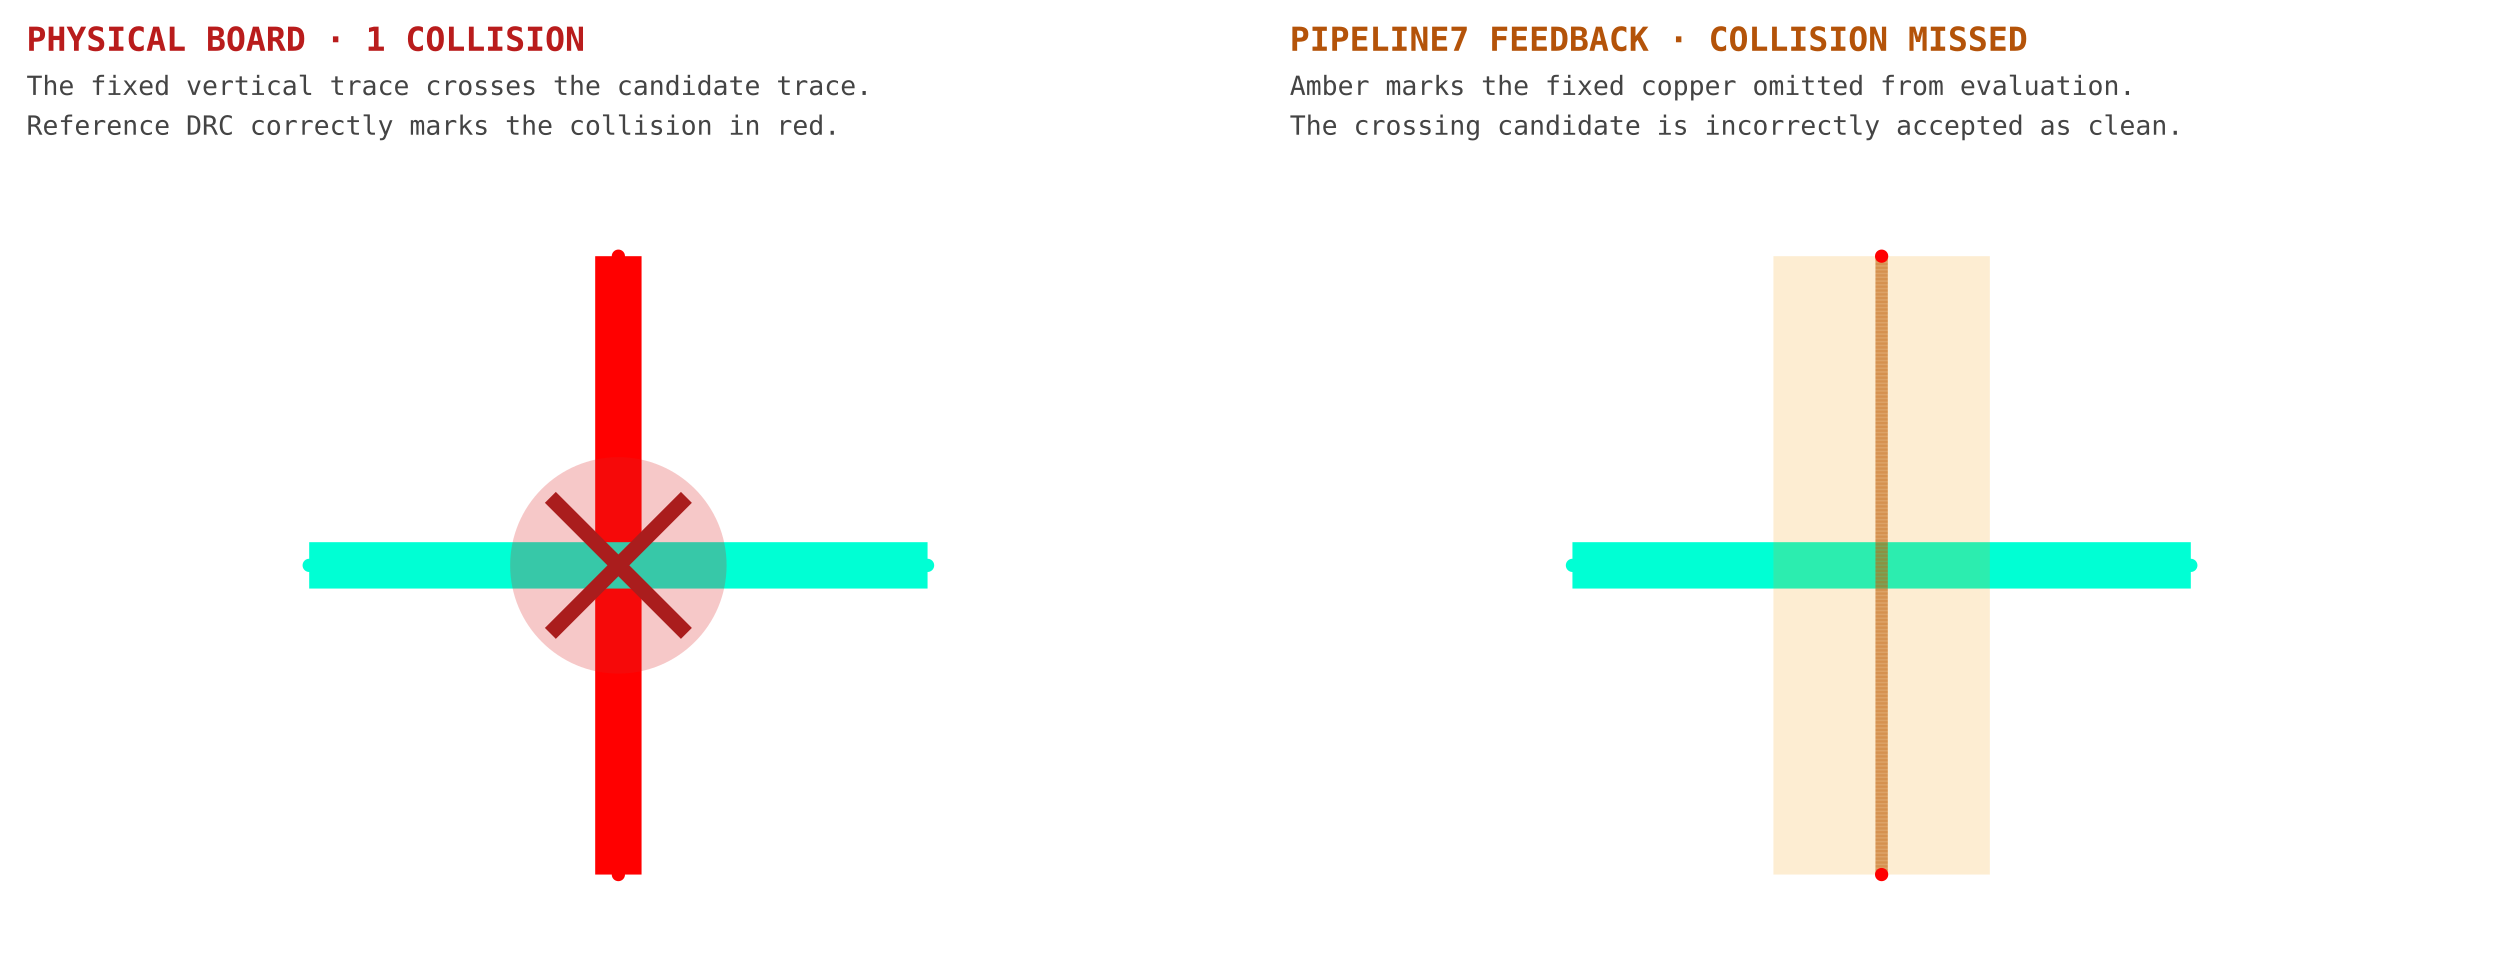
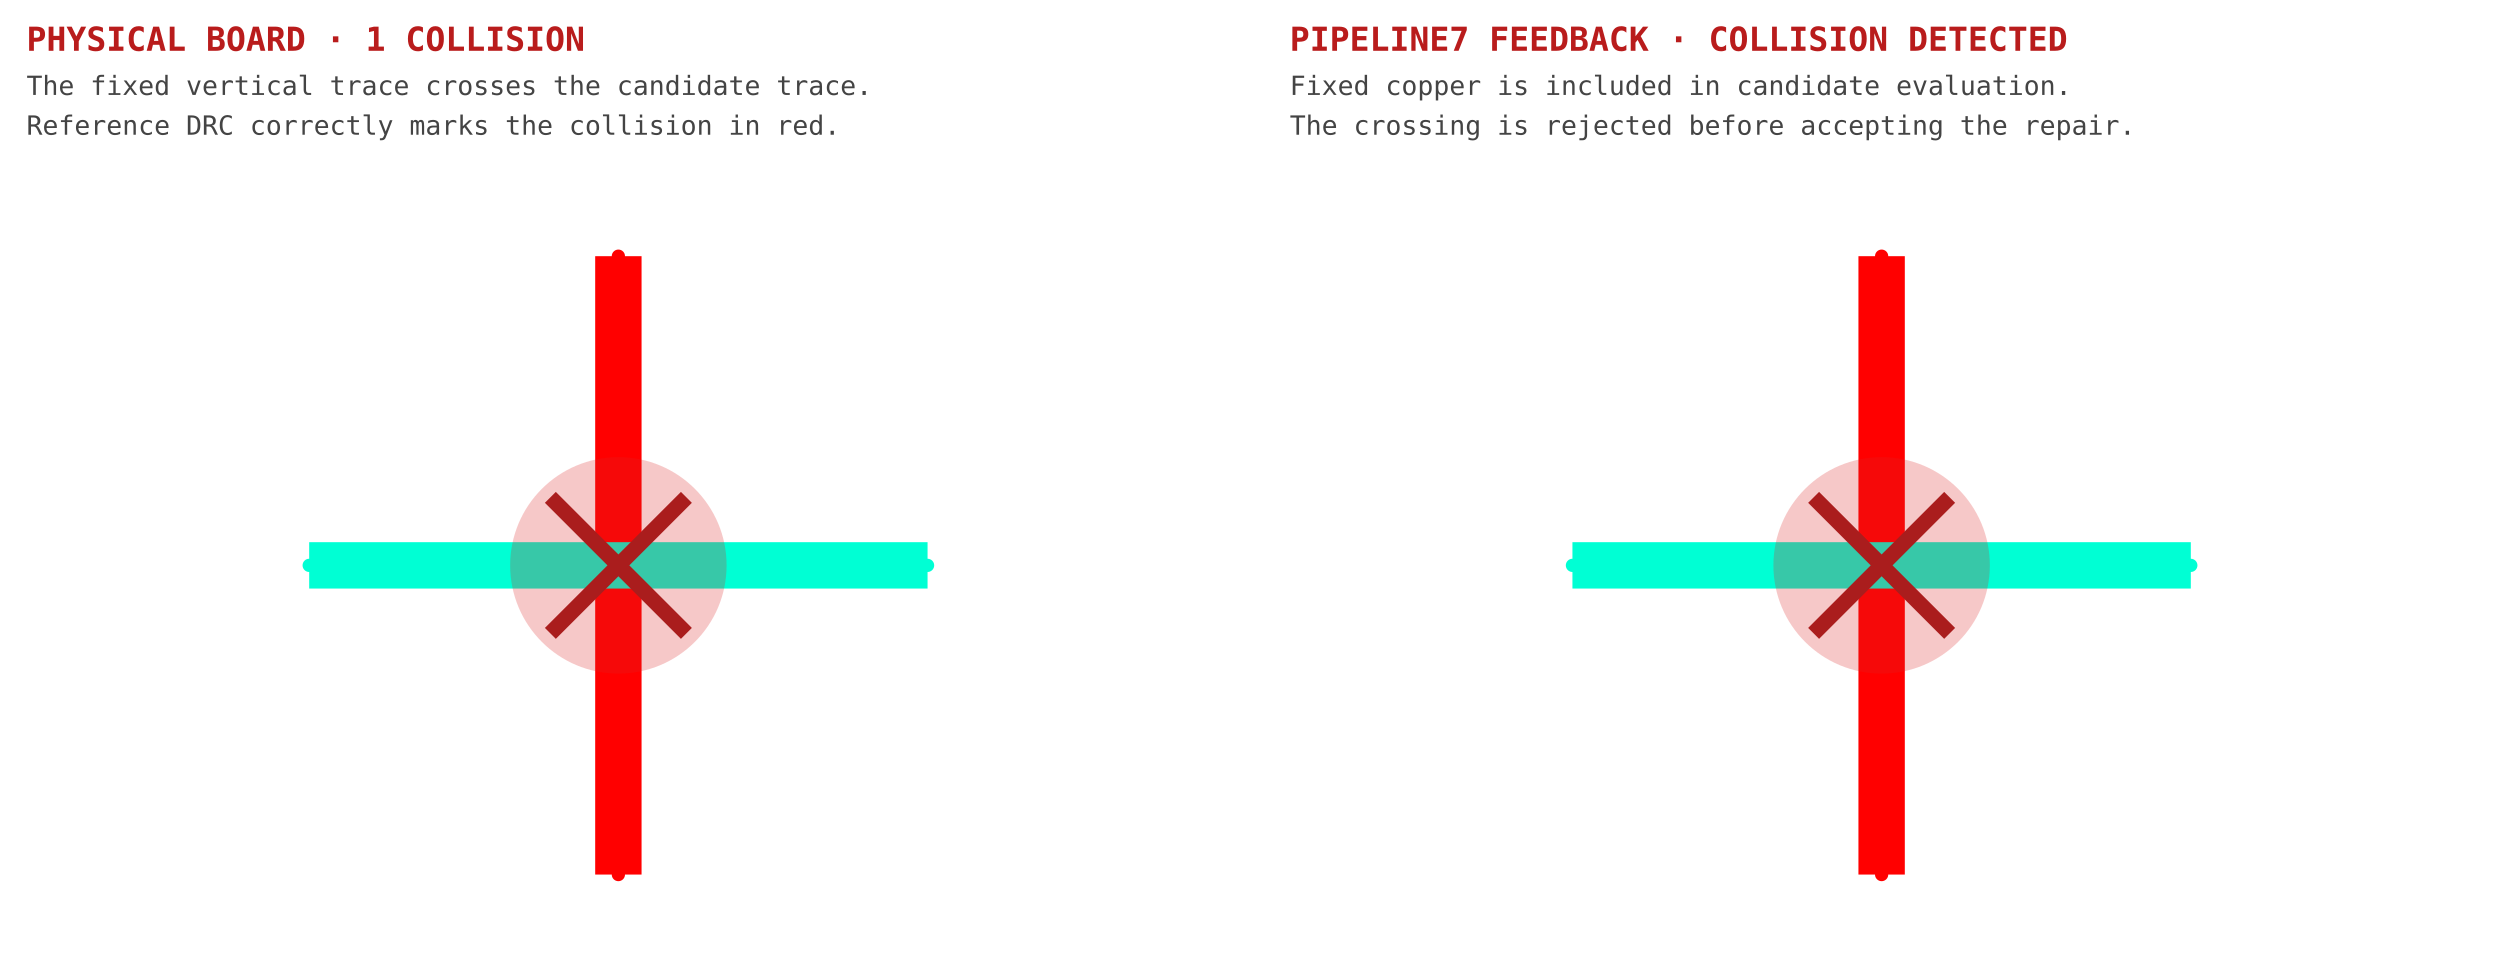
<svg xmlns="http://www.w3.org/2000/svg" width="1132" height="436" viewBox="0 0 1132 436">
  <g transform="translate(0, 0) scale(1, 1) translate(0, 0)">
    <rect width="100%" height="100%" fill="white" />
    <text x="12" y="23" font-family="monospace" font-size="15" font-weight="700" fill="#b91c1c">PHYSICAL BOARD · 1 COLLISION</text>
    <text x="12" y="43" font-family="monospace" font-size="12" fill="#444">The fixed vertical trace crosses the candidate trace.</text>
    <text x="12" y="61" font-family="monospace" font-size="12" fill="#444">Reference DRC correctly marks the collision in red.</text>
    <g transform="translate(0 76)">
      <rect width="100%" height="100%" fill="white" />
      <g>
        <polyline data-points="0,-1 0,1" data-type="line" data-label="fixed" points="280,320 280,40" fill="none" stroke="hsl(0, 100%, 50%)" stroke-width="21" />
      </g>
      <g>
        <polyline data-points="-1,0 1,0" data-type="line" data-label="candidate" points="140,180 420,180" fill="none" stroke="hsl(170, 100%, 50%)" stroke-width="21" />
      </g>
      <g>
        <polyline data-points="-0.22,-0.22 0.22,0.22" data-type="line" data-label="" points="249.2,210.8 310.8,149.2" fill="none" stroke="#991b1b" stroke-width="7" />
      </g>
      <g>
        <polyline data-points="-0.22,0.22 0.22,-0.22" data-type="line" data-label="" points="249.2,149.2 310.8,210.8" fill="none" stroke="#991b1b" stroke-width="7" />
      </g>
      <circle data-type="circle" data-label="" data-x="0" data-y="0" cx="280" cy="180" r="49" fill="rgba(220, 38, 38, 0.25)" stroke="#b91c1c" stroke-width="0.007" />
      <g>
        <circle data-type="point" data-label="fixed fixed top" data-x="0" data-y="-1" cx="280" cy="320" r="3" fill="hsl(0, 100%, 50%)" />
      </g>
      <g>
        <circle data-type="point" data-label="fixed fixed top" data-x="0" data-y="1" cx="280" cy="40" r="3" fill="hsl(0, 100%, 50%)" />
      </g>
      <g>
        <circle data-type="point" data-label="candidate candidate top" data-x="-1" data-y="0" cx="140" cy="180" r="3" fill="hsl(170, 100%, 50%)" />
      </g>
      <g>
        <circle data-type="point" data-label="candidate candidate top" data-x="1" data-y="0" cx="420" cy="180" r="3" fill="hsl(170, 100%, 50%)" />
      </g>
      <g id="crosshair" style="display: none">
        <line id="crosshair-h" y1="0" y2="360" stroke="#666" stroke-width="0.5" />
        <line id="crosshair-v" x1="0" x2="560" stroke="#666" stroke-width="0.5" />
        <text id="coordinates" font-family="monospace" font-size="12" fill="#666" />
      </g>
    </g>
  </g>
  <g transform="translate(572, 0) scale(1, 1) translate(0, 0)">
    <rect width="100%" height="100%" fill="white" />
-     <text x="12" y="23" font-family="monospace" font-size="15" font-weight="700" fill="#b45309">PIPELINE7 FEEDBACK · COLLISION MISSED</text>
-     <text x="12" y="43" font-family="monospace" font-size="12" fill="#444">Amber marks the fixed copper omitted from evaluation.</text>
-     <text x="12" y="61" font-family="monospace" font-size="12" fill="#444">The crossing candidate is incorrectly accepted as clean.</text>
+     <text x="12" y="23" font-family="monospace" font-size="15" font-weight="700" fill="#b91c1c">PIPELINE7 FEEDBACK · COLLISION DETECTED</text>
+     <text x="12" y="43" font-family="monospace" font-size="12" fill="#444">Fixed copper is included in candidate evaluation.</text>
+     <text x="12" y="61" font-family="monospace" font-size="12" fill="#444">The crossing is rejected before accepting the repair.</text>
    <g transform="translate(0 76)">
      <rect width="100%" height="100%" fill="white" />
+       <g>
+         <polyline data-points="0,-1 0,1" data-type="line" data-label="fixed" points="280,320 280,40" fill="none" stroke="hsl(0, 100%, 50%)" stroke-width="21" />
+       </g>
      <g>
        <polyline data-points="-1,0 1,0" data-type="line" data-label="candidate" points="140,180 420,180" fill="none" stroke="hsl(170, 100%, 50%)" stroke-width="21" />
      </g>
      <g>
-         <polyline data-points="0,-1 0,1" data-type="line" data-label="" points="280,320 280,40" fill="none" stroke="#b45309" stroke-width="5.6" stroke-dasharray="0.12 0.08" />
+         <polyline data-points="-0.22,-0.22 0.22,0.22" data-type="line" data-label="" points="249.2,210.8 310.8,149.2" fill="none" stroke="#991b1b" stroke-width="7" />
      </g>
      <g>
-         <rect data-type="rect" data-label="" data-x="0" data-y="0" x="231" y="40" width="98" height="280" fill="rgba(245, 158, 11, 0.18)" stroke="#b45309" stroke-width="0.007" />
+         <polyline data-points="-0.22,0.22 0.22,-0.22" data-type="line" data-label="" points="249.2,149.2 310.8,210.8" fill="none" stroke="#991b1b" stroke-width="7" />
      </g>
+       <circle data-type="circle" data-label="" data-x="0" data-y="0" cx="280" cy="180" r="49" fill="rgba(220, 38, 38, 0.25)" stroke="#b91c1c" stroke-width="0.007" />
      <g>
        <circle data-type="point" data-label="fixed fixed top" data-x="0" data-y="-1" cx="280" cy="320" r="3" fill="hsl(0, 100%, 50%)" />
      </g>
      <g>
        <circle data-type="point" data-label="fixed fixed top" data-x="0" data-y="1" cx="280" cy="40" r="3" fill="hsl(0, 100%, 50%)" />
      </g>
      <g>
        <circle data-type="point" data-label="candidate candidate top" data-x="-1" data-y="0" cx="140" cy="180" r="3" fill="hsl(170, 100%, 50%)" />
      </g>
      <g>
        <circle data-type="point" data-label="candidate candidate top" data-x="1" data-y="0" cx="420" cy="180" r="3" fill="hsl(170, 100%, 50%)" />
      </g>
      <g id="crosshair__stack1" style="display: none">
        <line id="crosshair-h__stack1" y1="0" y2="360" stroke="#666" stroke-width="0.5" />
        <line id="crosshair-v__stack1" x1="0" x2="560" stroke="#666" stroke-width="0.5" />
        <text id="coordinates__stack1" font-family="monospace" font-size="12" fill="#666" />
      </g>
    </g>
  </g>
</svg>
